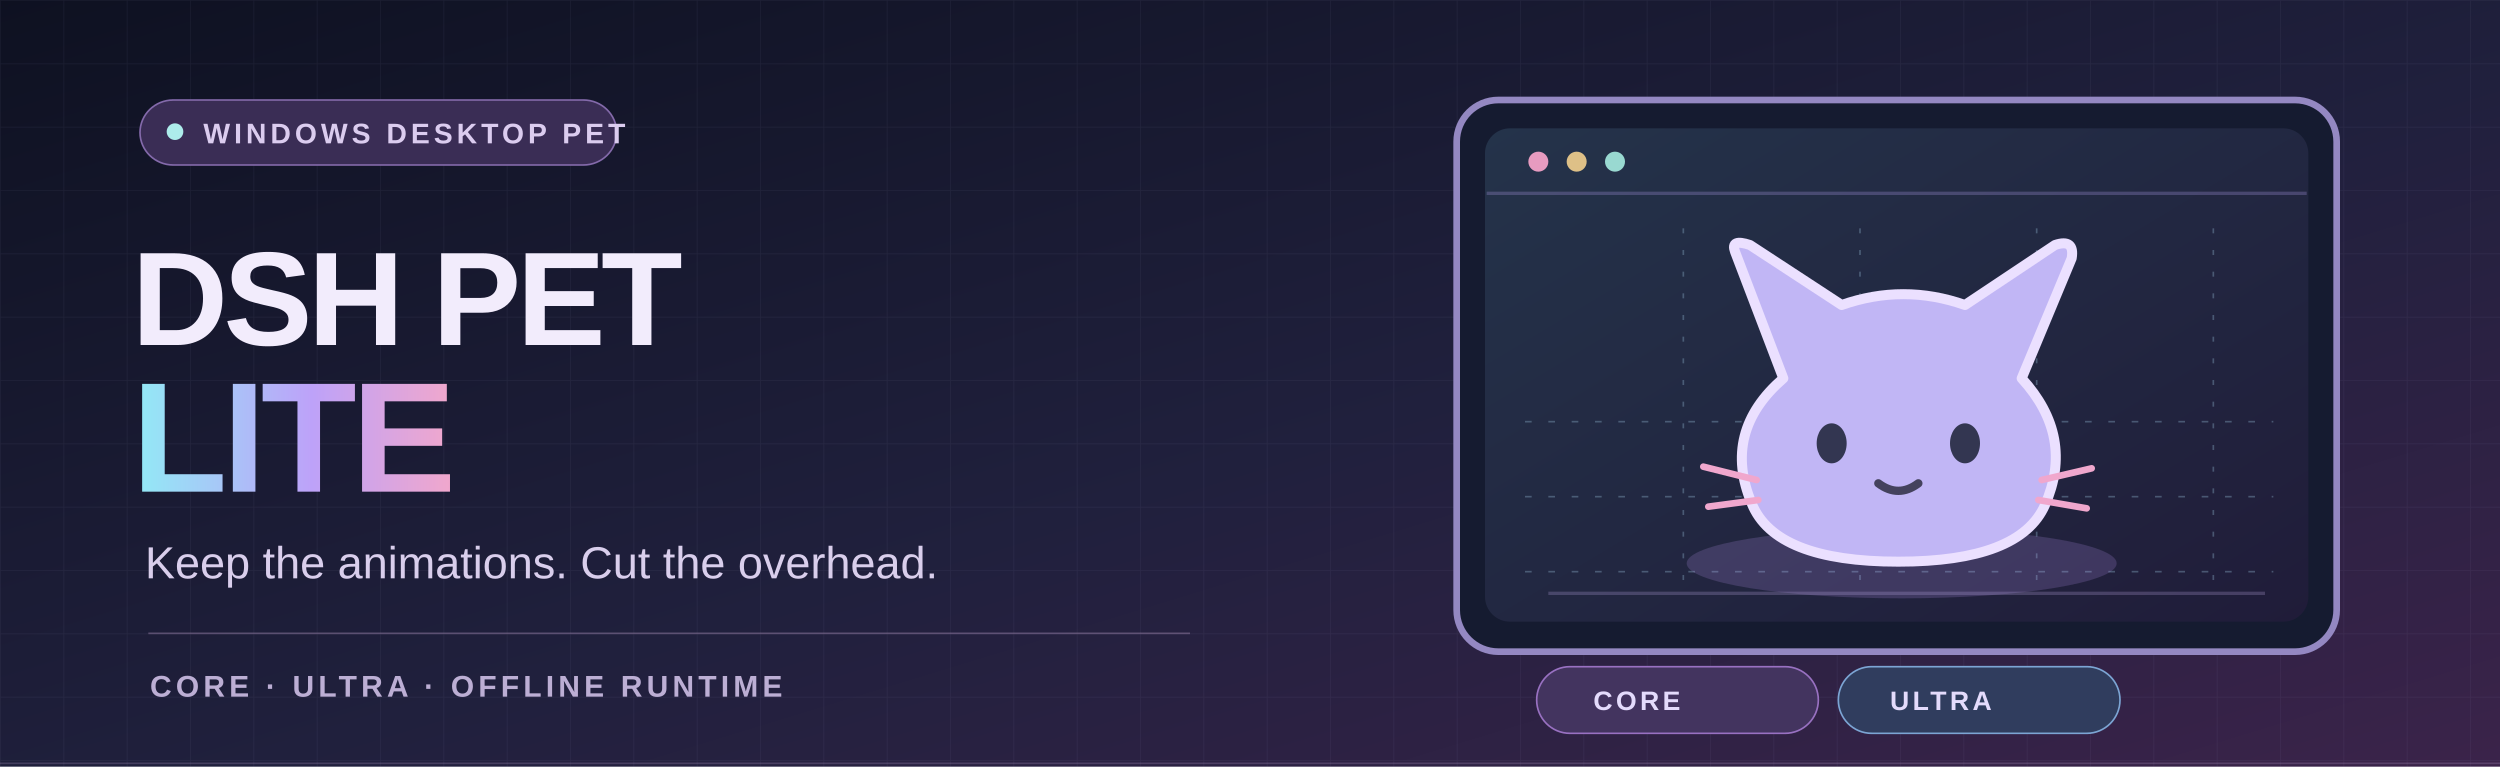
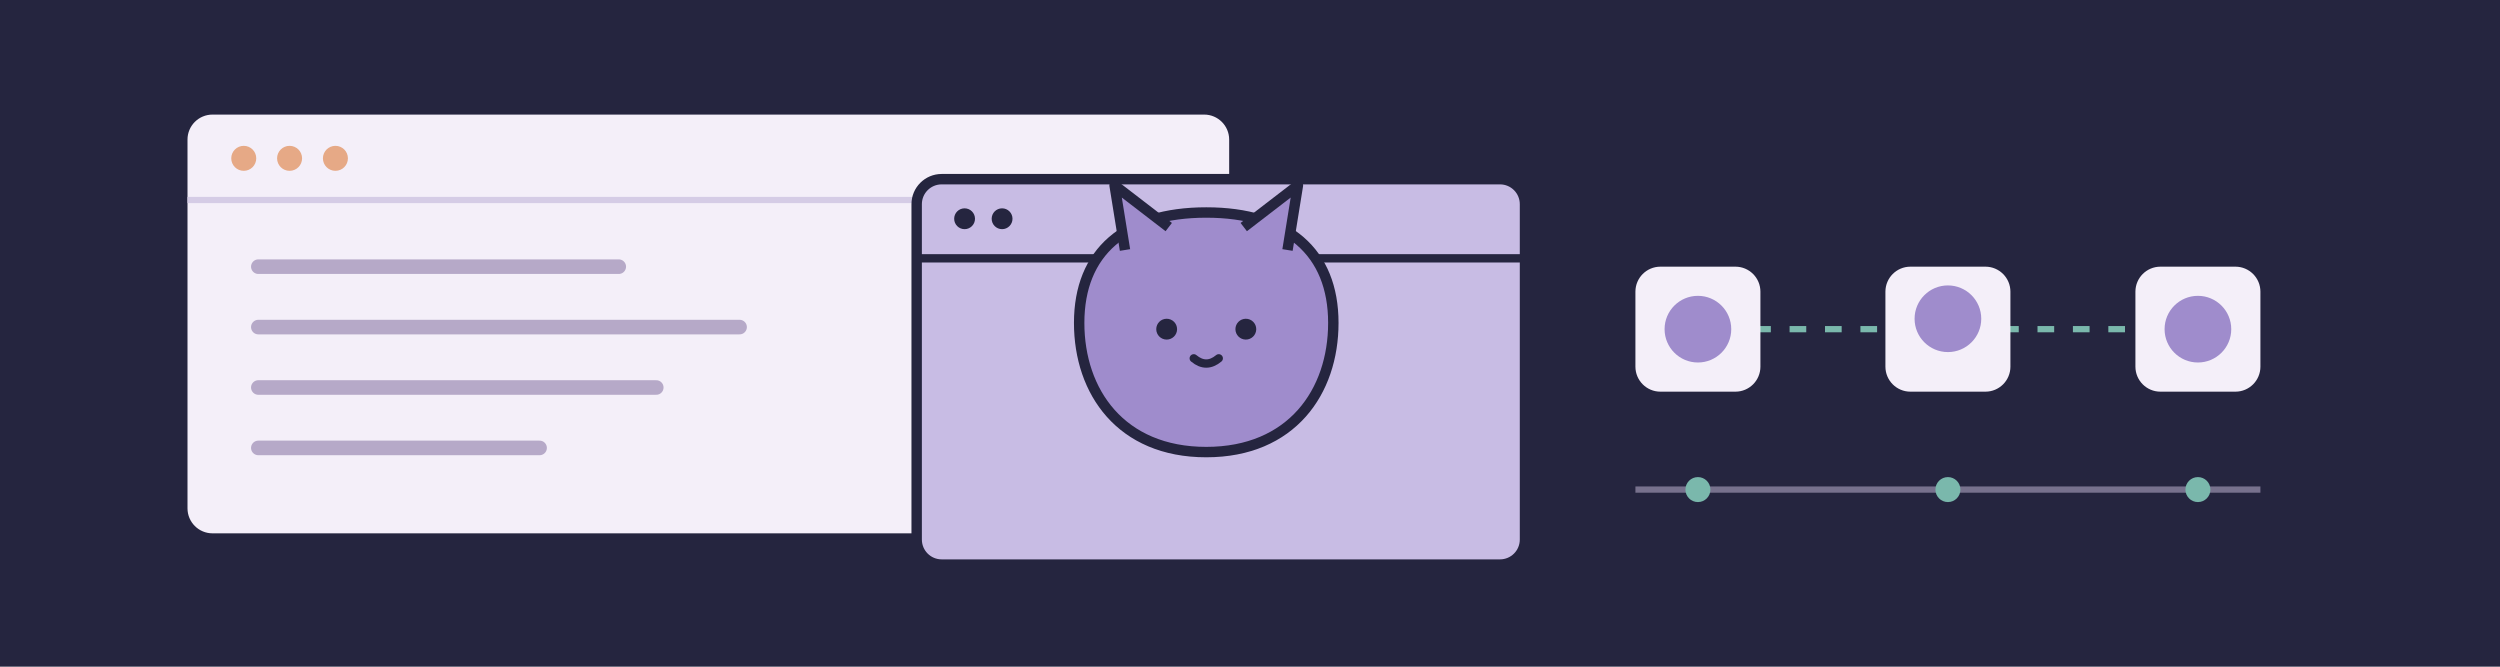
- <svg xmlns="http://www.w3.org/2000/svg" width="1500" height="460" viewBox="0 0 1500 460" role="img" aria-labelledby="t d">
-   <defs>
-     <linearGradient id="bg" x2="1" y2="1">
-       <stop stop-color="#0E1121" />
-       <stop offset=".55" stop-color="#20203D" />
-       <stop offset="1" stop-color="#3B234A" />
-     </linearGradient>
-     <linearGradient id="accent">
-       <stop stop-color="#94E7F6" />
-       <stop offset=".55" stop-color="#BDA2F9" />
-       <stop offset="1" stop-color="#F0A7CD" />
-     </linearGradient>
-     <linearGradient id="desktop" x2="1" y2="1">
-       <stop stop-color="#24334A" />
-       <stop offset="1" stop-color="#201C39" />
-     </linearGradient>
-     <pattern id="grid" width="38" height="38" patternUnits="userSpaceOnUse">
-       <path d="M38 0H0V38" fill="none" stroke="#C8D8F3" stroke-opacity=".055" />
-     </pattern>
-   </defs>
-   <rect width="1500" height="460" fill="url(#bg)" />
-   <rect width="1500" height="460" fill="url(#grid)" />
-   <path d="M0 458H1500" stroke="#CBADDA" stroke-opacity=".22" />
-   <g font-family="Segoe UI,Arial,sans-serif">
-     <rect x="84" y="60" width="286" height="39" rx="20" fill="#3A2D55" stroke="#846AAB" />
-     <circle cx="105" cy="79" r="5" fill="#ADECEB" />
-     <text x="122" y="86" font-size="17" font-weight="700" letter-spacing="2.4" fill="#DBCCEF">WINDOWS DESKTOP PET</text>
-     <text x="79" y="207" font-size="80" font-weight="850" letter-spacing="-2.7" fill="#F2ECFC">DSH PET</text>
-     <text x="79" y="295" font-size="94" font-weight="850" letter-spacing="-3" fill="url(#accent)">LITE</text>
-     <text x="87" y="347" font-size="27" fill="#D9CEEC">Keep the animations. Cut the overhead.</text>
-     <path d="M89 380H714" stroke="#A88CB5" stroke-opacity=".42" />
-     <text x="90" y="418" font-size="18" letter-spacing="2.5" font-weight="700" fill="#BCAED4">CORE  ·  ULTRA  ·  OFFLINE RUNTIME</text>
+ <svg xmlns="http://www.w3.org/2000/svg" viewBox="0 0 1200 320" role="img" aria-labelledby="title desc">
+   <rect width="1200" height="320" fill="#25253f" />
+   <rect x="90" y="55" width="500" height="201" rx="12" fill="#f4eff9" />
+   <path d="M90 96h500" stroke="#d5cce6" stroke-width="3" />
+   <circle cx="117" cy="76" r="6" fill="#e6a986" />
+   <circle cx="139" cy="76" r="6" fill="#e6a986" />
+   <circle cx="161" cy="76" r="6" fill="#e6a986" />
+   <path d="M124 128h173m-173 29h231m-231 29h191m-191 29h135" stroke="#b6a9c8" stroke-width="7" stroke-linecap="round" />
+   <rect x="440" y="86" width="292" height="185" rx="12" fill="#c8bce4" stroke="#25253f" stroke-width="5" />
+   <path d="M440 124h292" stroke="#25253f" stroke-width="4" />
+   <circle cx="463" cy="105" r="5" fill="#25253f" />
+   <circle cx="481" cy="105" r="5" fill="#25253f" />
+   <path d="M579 217c-41 0-61-29-61-62 0-34 22-53 61-53s61 19 61 53c0 33-20 62-61 62z" fill="#9f8ccc" stroke="#25253f" stroke-width="5" />
+   <path d="M540 120l-5-31 26 20m57 11 5-31-26 20" fill="#9f8ccc" stroke="#25253f" stroke-width="5" stroke-linejoin="round" />
+   <circle cx="560" cy="158" r="5" fill="#25253f" />
+   <circle cx="598" cy="158" r="5" fill="#25253f" />
+   <path d="M573 172q6 5 12 0" fill="none" stroke="#25253f" stroke-width="4" stroke-linecap="round" />
+   <path d="M791 158h293" stroke="#7ab8ac" stroke-width="3" stroke-dasharray="8 9" />
+   <g fill="#f4eff9">
+     <rect x="785" y="128" width="60" height="60" rx="12" />
+     <rect x="905" y="128" width="60" height="60" rx="12" />
+     <rect x="1025" y="128" width="60" height="60" rx="12" />
  </g>
-   <rect x="874" y="60" width="528" height="331" rx="25" fill="#151B30" stroke="#9488C2" stroke-width="4" />
-   <rect x="891" y="77" width="494" height="296" rx="15" fill="url(#desktop)" />
-   <path d="M892 116H1384" stroke="#9F8ED5" stroke-opacity=".31" stroke-width="2" />
-   <circle cx="923" cy="97" r="6" fill="#E79BC0" />
-   <circle cx="946" cy="97" r="6" fill="#DEC087" />
-   <circle cx="969" cy="97" r="6" fill="#99D9D1" />
-   <g stroke="#7B9AB5" stroke-opacity=".45" fill="none">
-     <path d="M915 343H1364M915 298H1364M915 253H1364" stroke-dasharray="4 10" />
-     <path d="M1010 137V353M1116 137V353M1222 137V353M1328 137V353" stroke-dasharray="3 10" />
+   <g fill="#9f8ccc">
+     <circle cx="815" cy="158" r="16" />
+     <circle cx="935" cy="153" r="16" />
+     <circle cx="1055" cy="158" r="16" />
  </g>
-   <ellipse cx="1141" cy="338" rx="129" ry="21" fill="#C19AF8" opacity=".19" />
-   <g fill="#C1B6F5" stroke="#EBE0FF" stroke-width="6" stroke-linejoin="round">
-     <path d="M1070 227L1041 151Q1038 143 1050 147L1105 183Q1142 170 1179 183L1233 147Q1245 143 1243 155L1213 227Q1245 262 1227 303Q1212 337 1139 337Q1065 337 1051 302Q1033 259 1070 227Z" />
-   </g>
-   <g fill="#333651">
-     <ellipse cx="1099" cy="266" rx="9" ry="12" />
-     <ellipse cx="1179" cy="266" rx="9" ry="12" />
-     <path d="M1127 290q12 9 24 0" fill="none" stroke="#44425D" stroke-width="5" stroke-linecap="round" />
-   </g>
-   <g fill="none" stroke="#F0A7CD" stroke-width="4" stroke-linecap="round">
-     <path d="M1054 288L1022 280M1055 300L1025 304M1225 288L1255 281M1223 300L1252 305" />
-   </g>
-   <path d="M929 356H1359" stroke="#BCA8E6" stroke-opacity=".25" stroke-width="2" />
-   <g font-family="Segoe UI,Arial,sans-serif" font-size="16" font-weight="750" letter-spacing="2" fill="#E4DBFC">
-     <rect x="922" y="400" width="169" height="40" rx="20" fill="#43345F" stroke="#9971C2" />
-     <text x="956" y="426">CORE</text>
-     <rect x="1103" y="400" width="169" height="40" rx="20" fill="#303D5E" stroke="#7CA5D4" />
-     <text x="1134" y="426">ULTRA</text>
-   </g>
+   <path d="M785 235h300" stroke="#77718d" stroke-width="3" />
+   <circle cx="815" cy="235" r="6" fill="#7ab8ac" />
+   <circle cx="935" cy="235" r="6" fill="#7ab8ac" />
+   <circle cx="1055" cy="235" r="6" fill="#7ab8ac" />
</svg>
